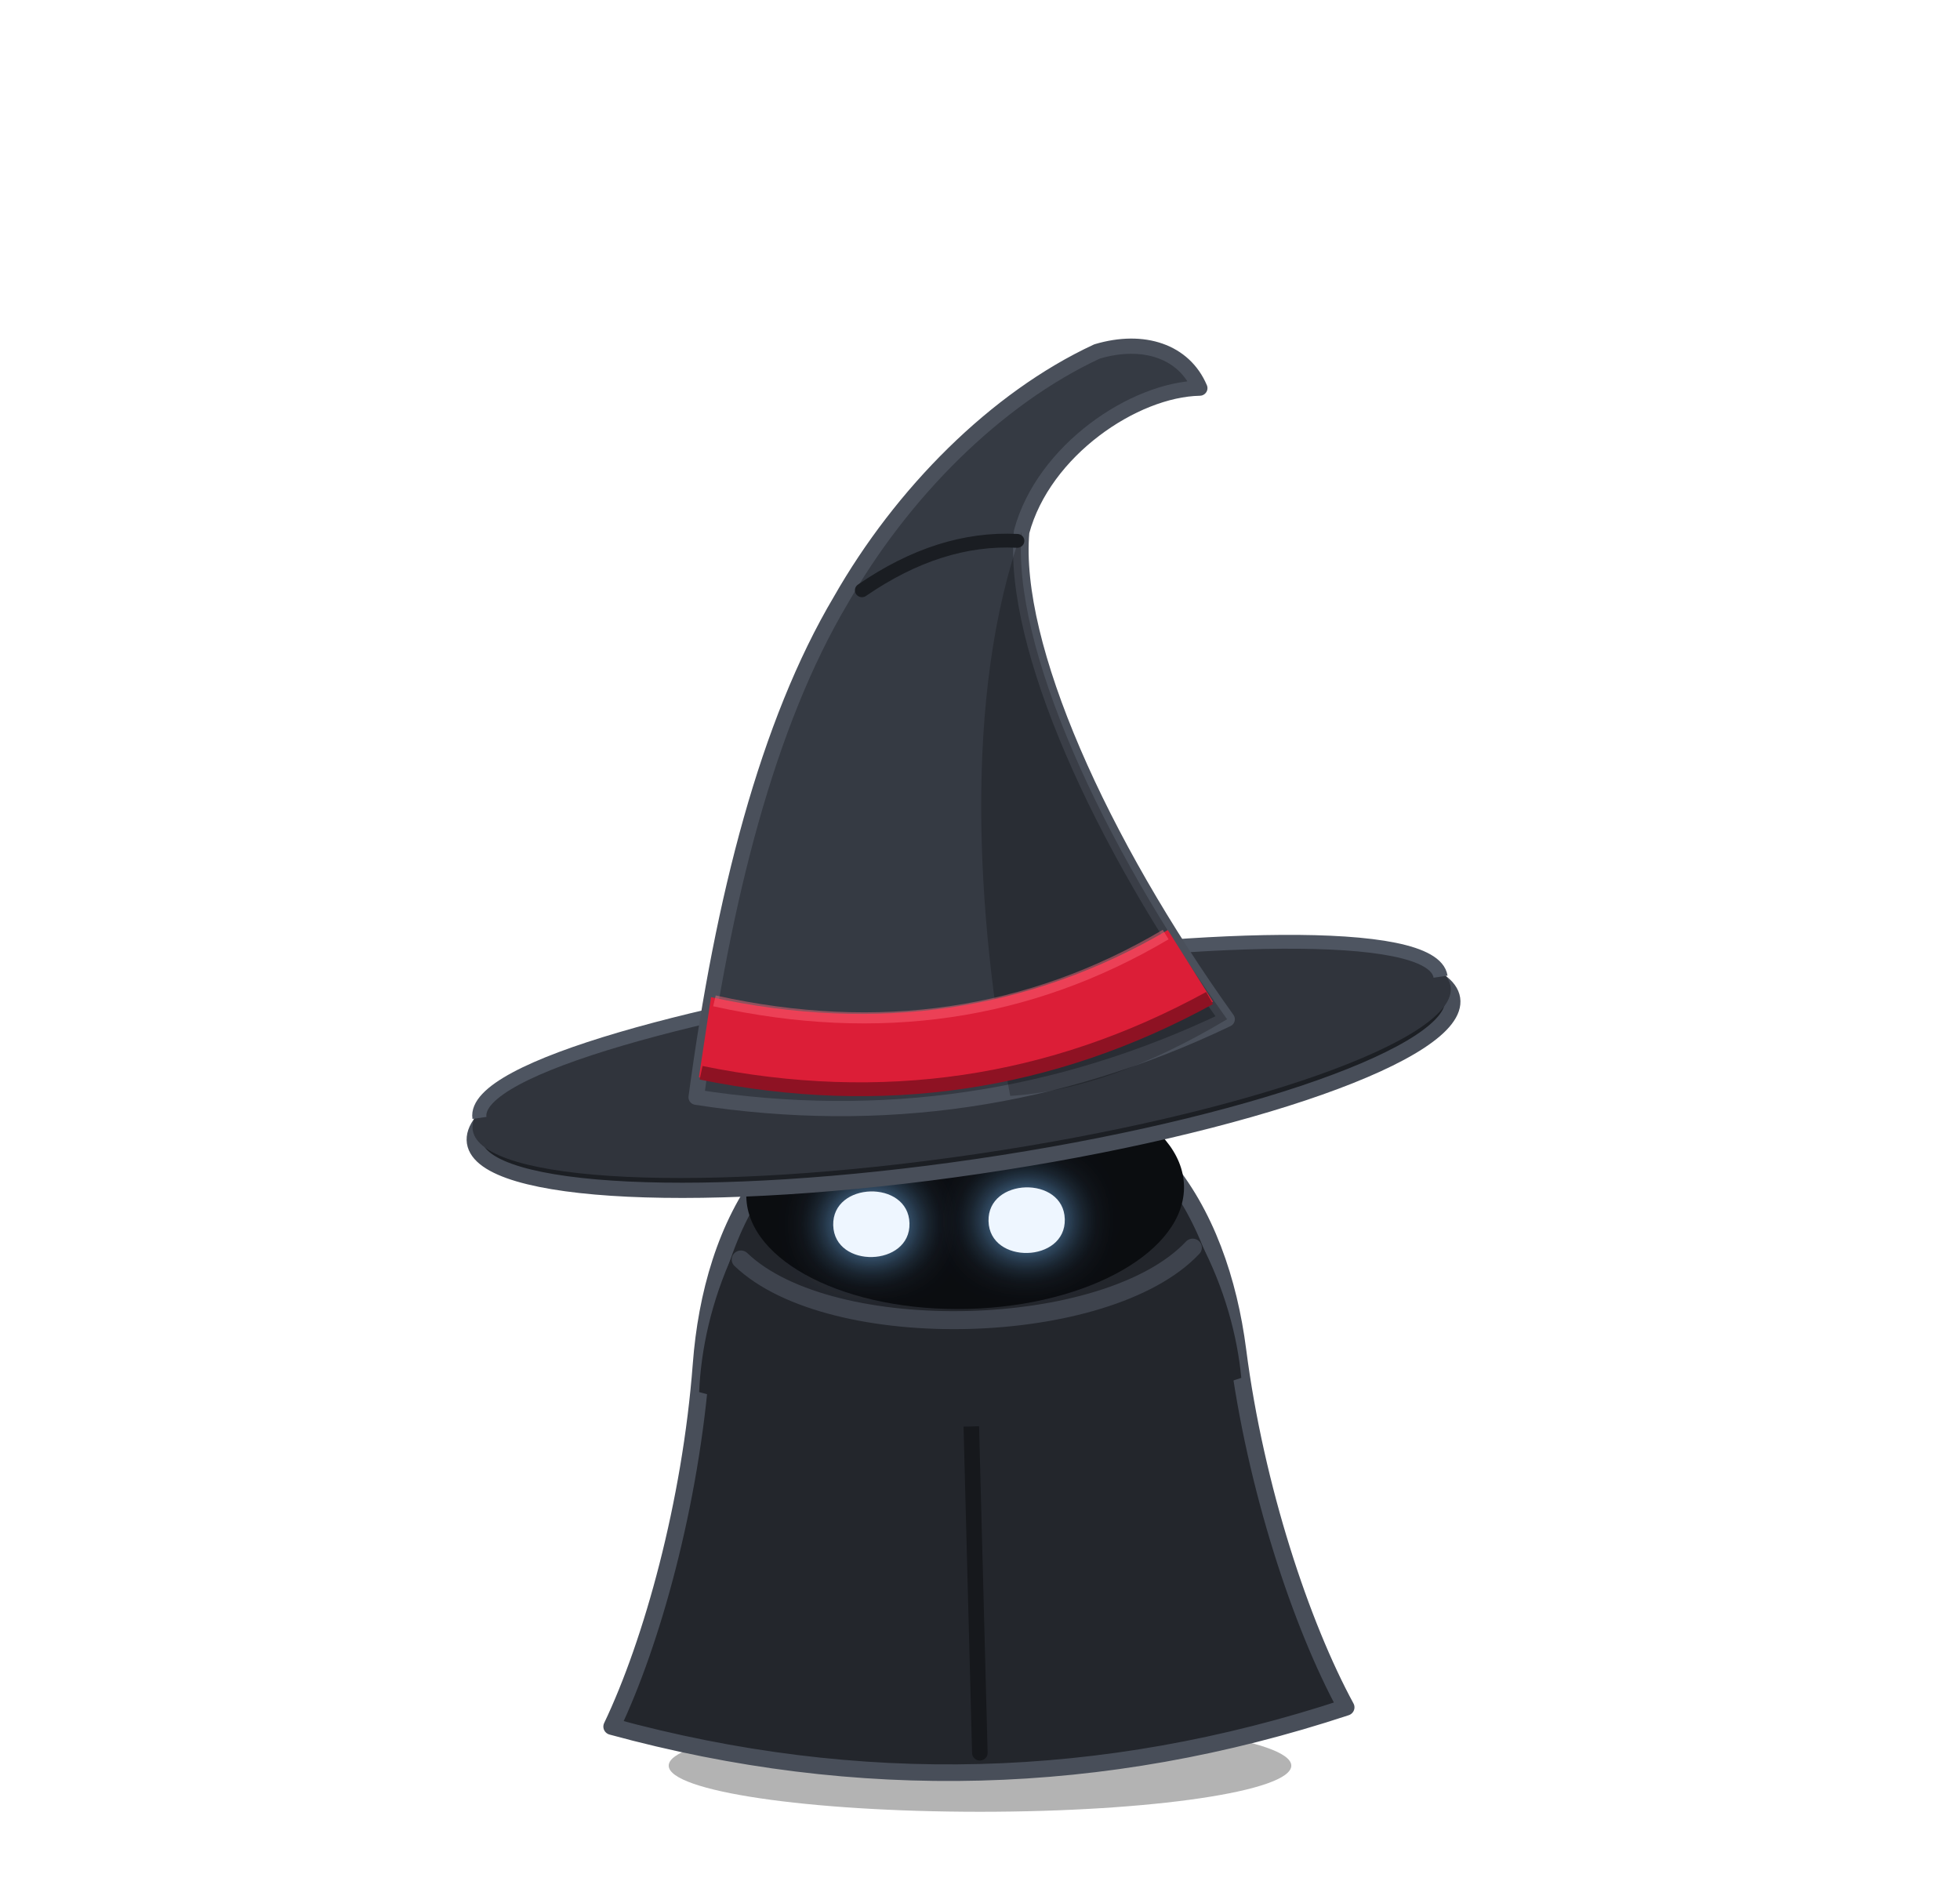
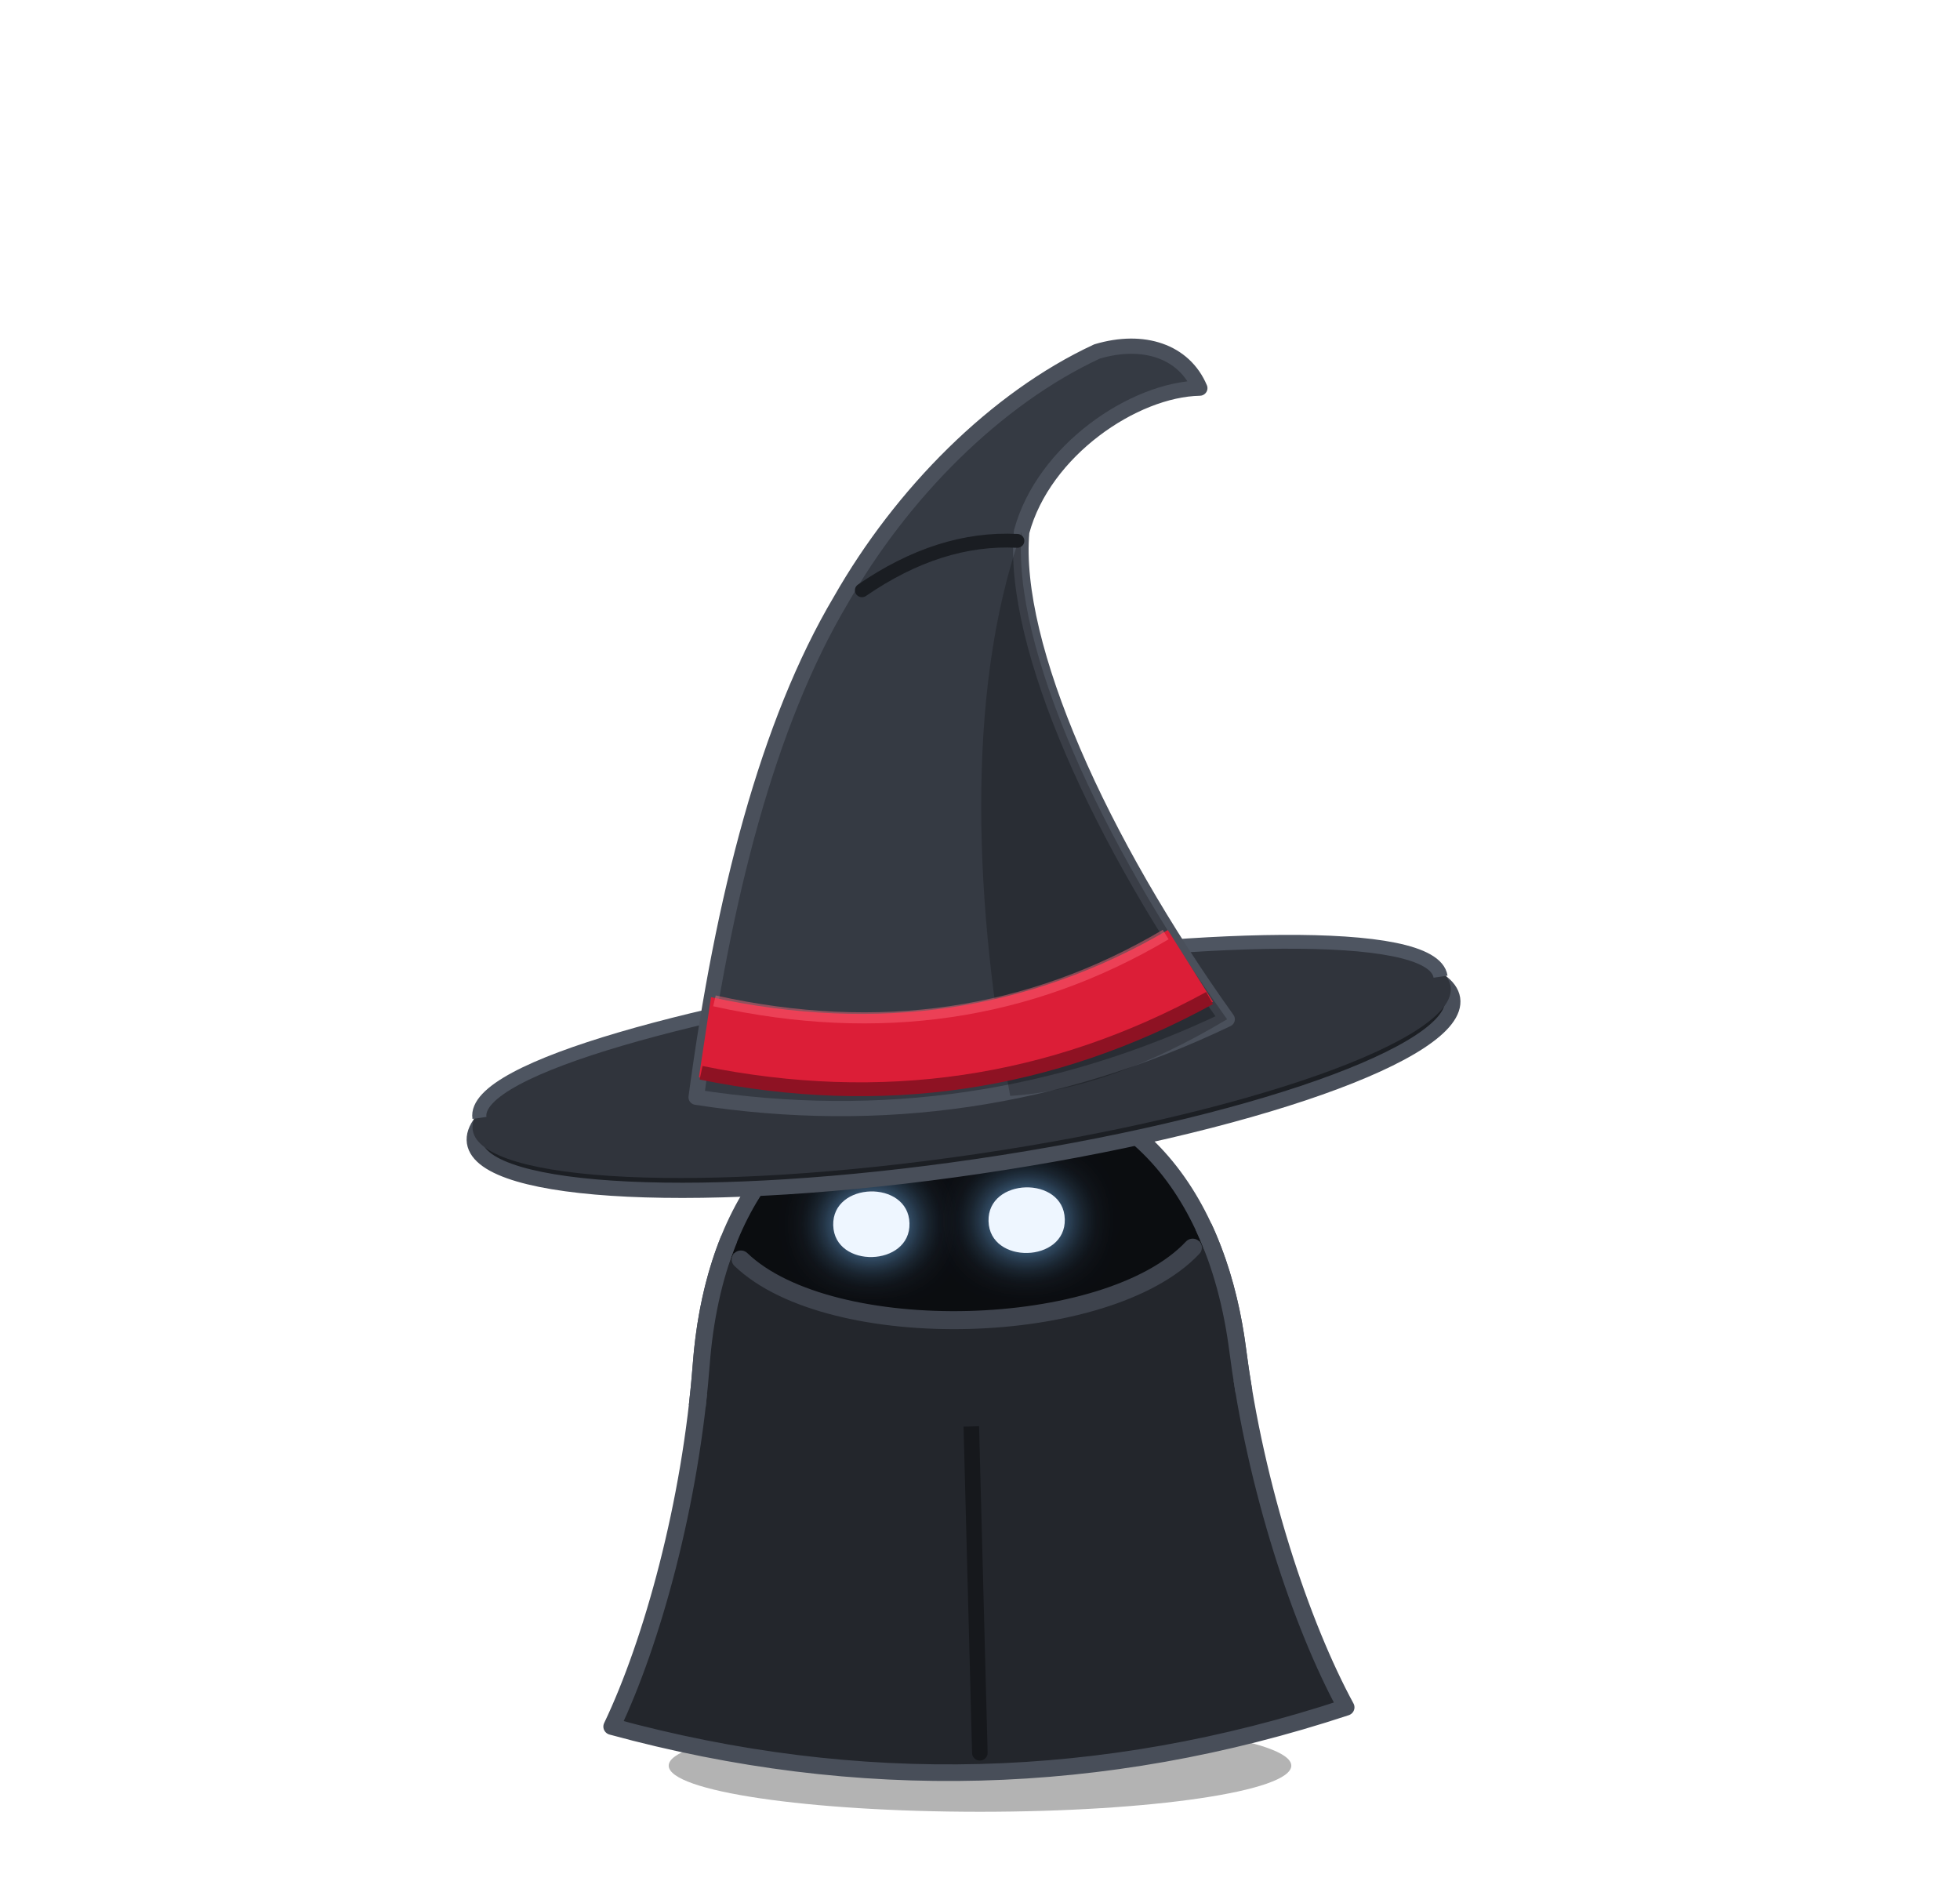
<svg xmlns="http://www.w3.org/2000/svg" width="136" height="132" viewBox="-8 -12 136 132">
  <defs>
    <filter id="wg0" x="-100%" y="-100%" width="300%" height="300%">
      <feGaussianBlur in="SourceAlpha" stdDeviation="1.6" result="b" />
      <feFlood flood-color="#78BEFF" flood-opacity="0.95" />
      <feComposite in2="b" operator="in" />
      <feMerge>
        <feMergeNode />
        <feMergeNode in="SourceGraphic" />
      </feMerge>
    </filter>
  </defs>
  <path d="M38.4 110.5C38.4 108.73 48.07 107.3 60 107.3C71.93 107.3 81.6 108.73 81.6 110.5C81.6 112.27 71.93 113.7 60 113.7C48.07 113.7 38.4 112.27 38.4 110.5Z" fill="#000000" opacity="0.3" />
  <g transform="translate(60 110) rotate(-1.5 0 0) scale(0.98 0.96) translate(-60 -110) translate(0 1)">
-     <path d="M60 60C47 60 42 70 41 80C40 90 37 100 34 106Q60 114 86 106C83 100 80 90 79 80C78 70 73 60 60 60Z" fill="#23262C" stroke="#484E59" stroke-width="1.2" stroke-linejoin="round" />
+     <path d="M60 60C47 60 42 70 41 80C40 90 37 100 34 106Q60 114 86 106C83 100 80 90 79 80C78 70 73 60 60 60Z" fill="#23262C" />
    <path d="M60 85L60 108.6" fill="none" stroke="#16181C" stroke-width="1.1" stroke-linecap="round" />
-     <path d="M44.5 68C44.5 63.31 51.44 59.5 60 59.5C68.56 59.5 75.5 63.31 75.5 68C75.5 72.69 68.56 76.5 60 76.5C51.44 76.5 44.5 72.69 44.5 68Z" fill="#0B0D10" />
+     <path d="M60 60C50.32 60 45.08 65.54 42.62 72.5L43.5 72.5C50 79 70 79 76.5 72.5L77.38 72.5C74.92 65.54 69.68 60 60 60Z" fill="#0B0D10" />
+     <path d="M60 60C47 60 42 70 41 80C40 90 37 100 34 106Q60 114 86 106C83 100 80 90 79 80C78 70 73 60 60 60Z" fill="none" stroke="#484E59" stroke-width="1.2" stroke-linejoin="round" />
    <path d="M50.6 70.2C50.6 67.04 56 67.04 56 70.2C56 73.36 50.6 73.36 50.6 70.2Z" fill="#EEF6FF" filter="url(#wg0)" />
    <path d="M61.6 70.2C61.6 67.04 67 67.04 67 70.2C67 73.36 61.6 73.36 61.6 70.2Z" fill="#EEF6FF" filter="url(#wg0)" />
    <path d="M43.5 72C50 78.5 70 78.5 76.5 72C78.2 75.5 79 79 79.2 82Q60 88 40.8 82C41 79 41.8 75.5 43.5 72Z" fill="#23262C" />
+     <path d="M43.2 71C42 73.8 41.31 76.9 41 80C40.9 81 40.78 82 40.64 83M76.8 71C78 73.8 78.69 76.9 79 80C79.1 81 79.22 82 79.36 83" fill="none" stroke="#484E59" stroke-width="1.2" />
    <path d="M44 72.5C50.2 78.9 69.8 78.9 76 72.5" fill="none" stroke="#3E434D" stroke-width="1.3" stroke-linecap="round" />
    <g transform="translate(0 2.38) rotate(-7 60 56) rotate(0 25 56)">
      <path d="M25 56.9C25 53.03 40.67 49.9 60 49.9C79.33 49.9 95 53.03 95 56.9C95 60.77 79.33 63.9 60 63.9C40.67 63.9 25 60.77 25 56.9Z" fill="#1C1F24" stroke="#484E59" stroke-width="1.1" />
      <path d="M25 56C25 52.13 40.67 49 60 49C79.33 49 95 52.13 95 56C95 59.87 79.33 63 60 63C40.67 63 25 59.87 25 56Z" fill="#30343C" />
      <path d="M25.6 55.2C25.6 47.8 94.4 47.8 94.4 55.2" fill="none" stroke="#4E5561" stroke-width="1" />
      <path d="M41 56C45 42 50 30 56.4 22C61.8 15 69.4 9.2 77 6.9C80.4 6.4 83.1 7.8 83.8 10.6C79.2 10 72.2 13.4 69.8 19C67.9 27 72 42 79 56Q60 62 41 56Z" fill="#353A43" stroke="#4A505B" stroke-width="1.1" stroke-linejoin="round" />
      <path d="M69.8 19C67.9 27 72 42 79 56Q70 59.8 63 59.2C62.5 46 64 30 69.8 19Z" fill="#000000" opacity="0.22" />
      <path d="M58 21.5Q64 18.5 69.4 19.6" fill="none" stroke="#1A1D22" stroke-width="1" stroke-linecap="round" />
      <path d="M43.1 49Q60 55.5 75.8 49L78.2 54.6Q60 61.4 41.4 54.6Z" fill="#DC1E37" />
      <path d="M43.3 49.3Q60 55.8 75.6 49.3" fill="none" stroke="#FF6B7D" stroke-width="0.8" opacity="0.45" />
      <path d="M41.6 54.3Q60 61.1 78 54.3" fill="none" stroke="#8E1223" stroke-width="1" />
    </g>
  </g>
</svg>
